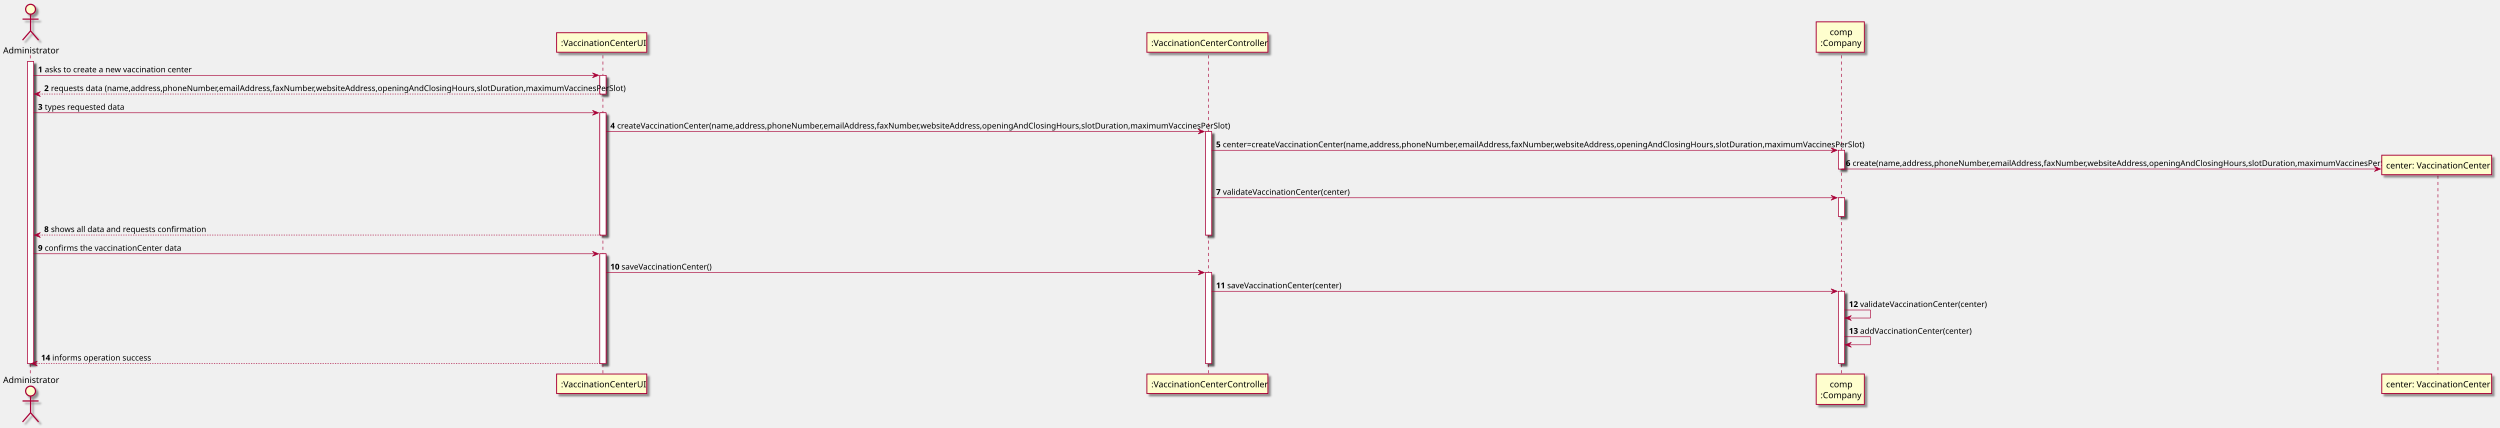
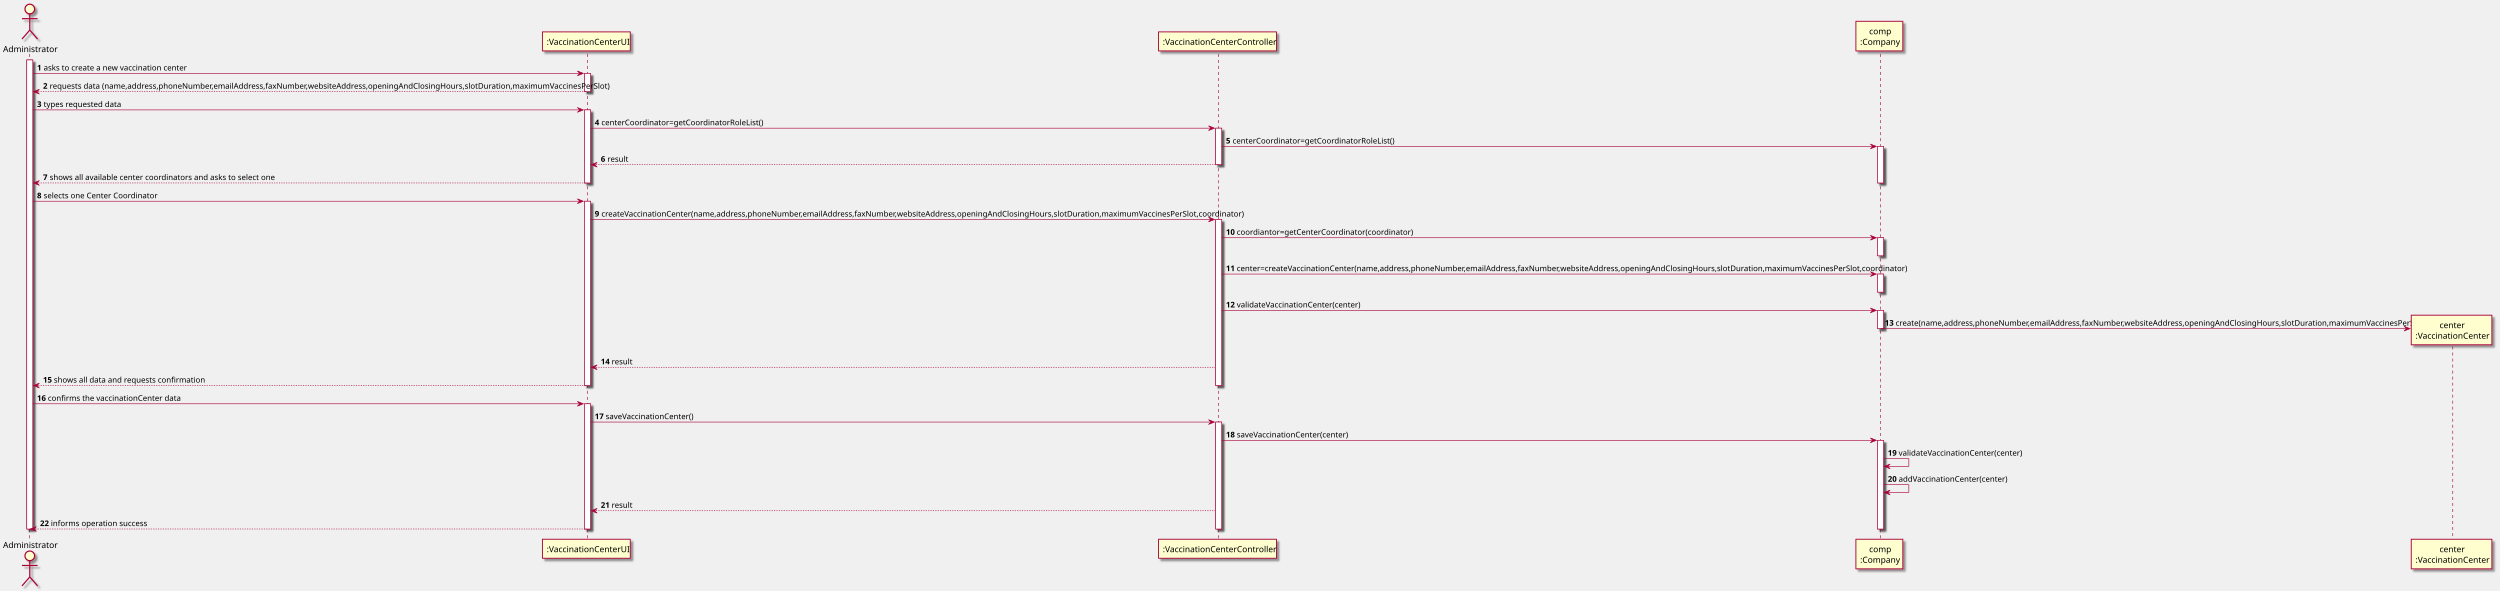
- <svg xmlns="http://www.w3.org/2000/svg" contentScriptType="application/ecmascript" contentStyleType="text/css" height="692px" preserveAspectRatio="none" style="width:4049px;height:692px;background:#FFFFFF;" version="1.1" viewBox="0 0 4049 692" width="4049px" zoomAndPan="magnify">
+ <svg xmlns="http://www.w3.org/2000/svg" contentScriptType="application/ecmascript" contentStyleType="text/css" height="982px" preserveAspectRatio="none" style="width:4155px;height:982px;background:#FFFFFF;" version="1.1" viewBox="0 0 4155 982" width="4155px" zoomAndPan="magnify">
  <defs>
-     <filter height="300%" id="fr66ghilnz8re" width="300%" x="-1" y="-1">
+     <filter height="300%" id="fdfs0a3ydni6y" width="300%" x="-1" y="-1">
      <feGaussianBlur result="blurOut" stdDeviation="2.0" />
      <feColorMatrix in="blurOut" result="blurOut2" type="matrix" values="0 0 0 0 0 0 0 0 0 0 0 0 0 0 0 0 0 0 .4 0" />
      <feOffset dx="4.0" dy="4.0" in="blurOut2" result="blurOut3" />
      <feBlend in="SourceGraphic" in2="blurOut3" mode="normal" />
    </filter>
  </defs>
  <g>
-     <rect fill="#FFFFFF" filter="url(#fr66ghilnz8re)" height="489.18" style="stroke:#A80036;stroke-width:1.0;" width="10" x="44.5" y="99.609" />
-     <rect fill="#FFFFFF" filter="url(#fr66ghilnz8re)" height="30.352" style="stroke:#A80036;stroke-width:1.0;" width="10" x="971.5" y="121.961" />
-     <rect fill="#FFFFFF" filter="url(#fr66ghilnz8re)" height="198.016" style="stroke:#A80036;stroke-width:1.0;" width="10" x="971.5" y="182.664" />
-     <rect fill="#FFFFFF" filter="url(#fr66ghilnz8re)" height="177.758" style="stroke:#A80036;stroke-width:1.0;" width="10" x="971.5" y="411.031" />
-     <rect fill="#FFFFFF" filter="url(#fr66ghilnz8re)" height="167.664" style="stroke:#A80036;stroke-width:1.0;" width="10" x="1952.5" y="213.016" />
-     <rect fill="#FFFFFF" filter="url(#fr66ghilnz8re)" height="147.406" style="stroke:#A80036;stroke-width:1.0;" width="10" x="1952.5" y="441.383" />
-     <rect fill="#FFFFFF" filter="url(#fr66ghilnz8re)" height="30.352" style="stroke:#A80036;stroke-width:1.0;" width="10" x="2977.5" y="243.367" />
-     <rect fill="#FFFFFF" filter="url(#fr66ghilnz8re)" height="30" style="stroke:#A80036;stroke-width:1.0;" width="10" x="2977.5" y="320.328" />
-     <rect fill="#FFFFFF" filter="url(#fr66ghilnz8re)" height="117.055" style="stroke:#A80036;stroke-width:1.0;" width="10" x="2977.5" y="471.734" />
-     <line style="stroke:#A80036;stroke-width:1.0;stroke-dasharray:5.0,5.0;" x1="49" x2="49" y1="89.609" y2="606.789" />
-     <line style="stroke:#A80036;stroke-width:1.0;stroke-dasharray:5.0,5.0;" x1="976.5" x2="976.5" y1="89.609" y2="606.789" />
-     <line style="stroke:#A80036;stroke-width:1.0;stroke-dasharray:5.0,5.0;" x1="1957.5" x2="1957.5" y1="89.609" y2="606.789" />
-     <line style="stroke:#A80036;stroke-width:1.0;stroke-dasharray:5.0,5.0;" x1="2982.5" x2="2982.5" y1="89.609" y2="606.789" />
-     <line style="stroke:#A80036;stroke-width:1.0;stroke-dasharray:5.0,5.0;" x1="3948.5" x2="3948.5" y1="284.672" y2="606.789" />
+     <rect fill="#FFFFFF" filter="url(#fdfs0a3ydni6y)" height="779.602" style="stroke:#A80036;stroke-width:1.0;" width="10" x="44.5" y="99.609" />
+     <rect fill="#FFFFFF" filter="url(#fdfs0a3ydni6y)" height="30.352" style="stroke:#A80036;stroke-width:1.0;" width="10" x="971.5" y="121.961" />
+     <rect fill="#FFFFFF" filter="url(#fdfs0a3ydni6y)" height="121.406" style="stroke:#A80036;stroke-width:1.0;" width="10" x="971.5" y="182.664" />
+     <rect fill="#FFFFFF" filter="url(#fdfs0a3ydni6y)" height="306.328" style="stroke:#A80036;stroke-width:1.0;" width="10" x="971.5" y="334.422" />
+     <rect fill="#FFFFFF" filter="url(#fdfs0a3ydni6y)" height="208.109" style="stroke:#A80036;stroke-width:1.0;" width="10" x="971.5" y="671.102" />
+     <rect fill="#FFFFFF" filter="url(#fdfs0a3ydni6y)" height="60.703" style="stroke:#A80036;stroke-width:1.0;" width="10" x="2020.5" y="213.016" />
+     <rect fill="#FFFFFF" filter="url(#fdfs0a3ydni6y)" height="275.977" style="stroke:#A80036;stroke-width:1.0;" width="10" x="2020.5" y="364.773" />
+     <rect fill="#FFFFFF" filter="url(#fdfs0a3ydni6y)" height="177.758" style="stroke:#A80036;stroke-width:1.0;" width="10" x="2020.5" y="701.453" />
+     <rect fill="#FFFFFF" filter="url(#fdfs0a3ydni6y)" height="60.703" style="stroke:#A80036;stroke-width:1.0;" width="10" x="3120.5" y="243.367" />
+     <rect fill="#FFFFFF" filter="url(#fdfs0a3ydni6y)" height="30" style="stroke:#A80036;stroke-width:1.0;" width="10" x="3120.5" y="395.125" />
+     <rect fill="#FFFFFF" filter="url(#fdfs0a3ydni6y)" height="30" style="stroke:#A80036;stroke-width:1.0;" width="10" x="3120.5" y="455.477" />
+     <rect fill="#FFFFFF" filter="url(#fdfs0a3ydni6y)" height="30.352" style="stroke:#A80036;stroke-width:1.0;" width="10" x="3120.5" y="515.828" />
+     <rect fill="#FFFFFF" filter="url(#fdfs0a3ydni6y)" height="147.406" style="stroke:#A80036;stroke-width:1.0;" width="10" x="3120.5" y="731.805" />
+     <line style="stroke:#A80036;stroke-width:1.0;stroke-dasharray:5.0,5.0;" x1="49" x2="49" y1="89.609" y2="897.211" />
+     <line style="stroke:#A80036;stroke-width:1.0;stroke-dasharray:5.0,5.0;" x1="976.5" x2="976.5" y1="89.609" y2="897.211" />
+     <line style="stroke:#A80036;stroke-width:1.0;stroke-dasharray:5.0,5.0;" x1="2025.5" x2="2025.5" y1="89.609" y2="897.211" />
+     <line style="stroke:#A80036;stroke-width:1.0;stroke-dasharray:5.0,5.0;" x1="3125.5" x2="3125.5" y1="89.609" y2="897.211" />
+     <line style="stroke:#A80036;stroke-width:1.0;stroke-dasharray:5.0,5.0;" x1="4076.5" x2="4076.5" y1="565.938" y2="897.211" />
    <text fill="#000000" font-family="sans-serif" font-size="14" lengthAdjust="spacing" textLength="83" x="5" y="86.533">Administrator</text>
-     <ellipse cx="49.5" cy="15" fill="#FEFECE" filter="url(#fr66ghilnz8re)" rx="8" ry="8" style="stroke:#A80036;stroke-width:2.0;" />
-     <path d="M49.5,23 L49.5,50 M36.5,31 L62.5,31 M49.5,50 L36.5,65 M49.5,50 L62.5,65 " fill="none" filter="url(#fr66ghilnz8re)" style="stroke:#A80036;stroke-width:2.0;" />
-     <text fill="#000000" font-family="sans-serif" font-size="14" lengthAdjust="spacing" textLength="83" x="5" y="620.322">Administrator</text>
-     <ellipse cx="49.5" cy="633.398" fill="#FEFECE" filter="url(#fr66ghilnz8re)" rx="8" ry="8" style="stroke:#A80036;stroke-width:2.0;" />
-     <path d="M49.5,641.398 L49.5,668.398 M36.5,649.398 L62.5,649.398 M49.5,668.398 L36.5,683.398 M49.5,668.398 L62.5,683.398 " fill="none" filter="url(#fr66ghilnz8re)" style="stroke:#A80036;stroke-width:2.0;" />
-     <rect fill="#FEFECE" filter="url(#fr66ghilnz8re)" height="31.609" style="stroke:#A80036;stroke-width:1.5;" width="146" x="901.5" y="53" />
+     <ellipse cx="49.5" cy="15" fill="#FEFECE" filter="url(#fdfs0a3ydni6y)" rx="8" ry="8" style="stroke:#A80036;stroke-width:2.0;" />
+     <path d="M49.5,23 L49.5,50 M36.5,31 L62.5,31 M49.5,50 L36.5,65 M49.5,50 L62.5,65 " fill="none" filter="url(#fdfs0a3ydni6y)" style="stroke:#A80036;stroke-width:2.0;" />
+     <text fill="#000000" font-family="sans-serif" font-size="14" lengthAdjust="spacing" textLength="83" x="5" y="910.744">Administrator</text>
+     <ellipse cx="49.5" cy="923.82" fill="#FEFECE" filter="url(#fdfs0a3ydni6y)" rx="8" ry="8" style="stroke:#A80036;stroke-width:2.0;" />
+     <path d="M49.5,931.82 L49.5,958.82 M36.5,939.82 L62.5,939.82 M49.5,958.82 L36.5,973.82 M49.5,958.82 L62.5,973.82 " fill="none" filter="url(#fdfs0a3ydni6y)" style="stroke:#A80036;stroke-width:2.0;" />
+     <rect fill="#FEFECE" filter="url(#fdfs0a3ydni6y)" height="31.609" style="stroke:#A80036;stroke-width:1.5;" width="146" x="901.5" y="53" />
    <text fill="#000000" font-family="sans-serif" font-size="14" lengthAdjust="spacing" textLength="132" x="908.5" y="74.533">:VaccinationCenterUI</text>
-     <rect fill="#FEFECE" filter="url(#fr66ghilnz8re)" height="31.609" style="stroke:#A80036;stroke-width:1.5;" width="146" x="901.5" y="605.789" />
-     <text fill="#000000" font-family="sans-serif" font-size="14" lengthAdjust="spacing" textLength="132" x="908.5" y="627.322">:VaccinationCenterUI</text>
-     <rect fill="#FEFECE" filter="url(#fr66ghilnz8re)" height="31.609" style="stroke:#A80036;stroke-width:1.5;" width="196" x="1857.5" y="53" />
-     <text fill="#000000" font-family="sans-serif" font-size="14" lengthAdjust="spacing" textLength="182" x="1864.5" y="74.533">:VaccinationCenterController</text>
-     <rect fill="#FEFECE" filter="url(#fr66ghilnz8re)" height="31.609" style="stroke:#A80036;stroke-width:1.5;" width="196" x="1857.5" y="605.789" />
-     <text fill="#000000" font-family="sans-serif" font-size="14" lengthAdjust="spacing" textLength="182" x="1864.5" y="627.322">:VaccinationCenterController</text>
-     <rect fill="#FEFECE" filter="url(#fr66ghilnz8re)" height="49.219" style="stroke:#A80036;stroke-width:1.5;" width="78" x="2941.5" y="35.391" />
-     <text fill="#000000" font-family="sans-serif" font-size="14" lengthAdjust="spacing" textLength="34" x="2963.5" y="56.924">comp</text>
-     <text fill="#000000" font-family="sans-serif" font-size="14" lengthAdjust="spacing" textLength="64" x="2948.5" y="74.533">:Company</text>
-     <rect fill="#FEFECE" filter="url(#fr66ghilnz8re)" height="49.219" style="stroke:#A80036;stroke-width:1.5;" width="78" x="2941.5" y="605.789" />
-     <text fill="#000000" font-family="sans-serif" font-size="14" lengthAdjust="spacing" textLength="34" x="2963.5" y="627.322">comp</text>
-     <text fill="#000000" font-family="sans-serif" font-size="14" lengthAdjust="spacing" textLength="64" x="2948.5" y="644.932">:Company</text>
-     <rect fill="#FEFECE" filter="url(#fr66ghilnz8re)" height="31.609" style="stroke:#A80036;stroke-width:1.5;" width="178" x="3857.5" y="605.789" />
-     <text fill="#000000" font-family="sans-serif" font-size="14" lengthAdjust="spacing" textLength="164" x="3864.5" y="627.322">center: VaccinationCenter</text>
-     <rect fill="#FFFFFF" filter="url(#fr66ghilnz8re)" height="489.18" style="stroke:#A80036;stroke-width:1.0;" width="10" x="44.5" y="99.609" />
-     <rect fill="#FFFFFF" filter="url(#fr66ghilnz8re)" height="30.352" style="stroke:#A80036;stroke-width:1.0;" width="10" x="971.5" y="121.961" />
-     <rect fill="#FFFFFF" filter="url(#fr66ghilnz8re)" height="198.016" style="stroke:#A80036;stroke-width:1.0;" width="10" x="971.5" y="182.664" />
-     <rect fill="#FFFFFF" filter="url(#fr66ghilnz8re)" height="177.758" style="stroke:#A80036;stroke-width:1.0;" width="10" x="971.5" y="411.031" />
-     <rect fill="#FFFFFF" filter="url(#fr66ghilnz8re)" height="167.664" style="stroke:#A80036;stroke-width:1.0;" width="10" x="1952.5" y="213.016" />
-     <rect fill="#FFFFFF" filter="url(#fr66ghilnz8re)" height="147.406" style="stroke:#A80036;stroke-width:1.0;" width="10" x="1952.5" y="441.383" />
-     <rect fill="#FFFFFF" filter="url(#fr66ghilnz8re)" height="30.352" style="stroke:#A80036;stroke-width:1.0;" width="10" x="2977.5" y="243.367" />
-     <rect fill="#FFFFFF" filter="url(#fr66ghilnz8re)" height="30" style="stroke:#A80036;stroke-width:1.0;" width="10" x="2977.5" y="320.328" />
-     <rect fill="#FFFFFF" filter="url(#fr66ghilnz8re)" height="117.055" style="stroke:#A80036;stroke-width:1.0;" width="10" x="2977.5" y="471.734" />
+     <rect fill="#FEFECE" filter="url(#fdfs0a3ydni6y)" height="31.609" style="stroke:#A80036;stroke-width:1.5;" width="146" x="901.5" y="896.211" />
+     <text fill="#000000" font-family="sans-serif" font-size="14" lengthAdjust="spacing" textLength="132" x="908.5" y="917.744">:VaccinationCenterUI</text>
+     <rect fill="#FEFECE" filter="url(#fdfs0a3ydni6y)" height="31.609" style="stroke:#A80036;stroke-width:1.5;" width="196" x="1925.5" y="53" />
+     <text fill="#000000" font-family="sans-serif" font-size="14" lengthAdjust="spacing" textLength="182" x="1932.5" y="74.533">:VaccinationCenterController</text>
+     <rect fill="#FEFECE" filter="url(#fdfs0a3ydni6y)" height="31.609" style="stroke:#A80036;stroke-width:1.5;" width="196" x="1925.5" y="896.211" />
+     <text fill="#000000" font-family="sans-serif" font-size="14" lengthAdjust="spacing" textLength="182" x="1932.5" y="917.744">:VaccinationCenterController</text>
+     <rect fill="#FEFECE" filter="url(#fdfs0a3ydni6y)" height="49.219" style="stroke:#A80036;stroke-width:1.5;" width="78" x="3084.5" y="35.391" />
+     <text fill="#000000" font-family="sans-serif" font-size="14" lengthAdjust="spacing" textLength="34" x="3106.5" y="56.924">comp</text>
+     <text fill="#000000" font-family="sans-serif" font-size="14" lengthAdjust="spacing" textLength="64" x="3091.5" y="74.533">:Company</text>
+     <rect fill="#FEFECE" filter="url(#fdfs0a3ydni6y)" height="49.219" style="stroke:#A80036;stroke-width:1.5;" width="78" x="3084.5" y="896.211" />
+     <text fill="#000000" font-family="sans-serif" font-size="14" lengthAdjust="spacing" textLength="34" x="3106.5" y="917.744">comp</text>
+     <text fill="#000000" font-family="sans-serif" font-size="14" lengthAdjust="spacing" textLength="64" x="3091.5" y="935.354">:Company</text>
+     <rect fill="#FEFECE" filter="url(#fdfs0a3ydni6y)" height="49.219" style="stroke:#A80036;stroke-width:1.5;" width="134" x="4007.5" y="896.211" />
+     <text fill="#000000" font-family="sans-serif" font-size="14" lengthAdjust="spacing" textLength="40" x="4054.5" y="917.744">center</text>
+     <text fill="#000000" font-family="sans-serif" font-size="14" lengthAdjust="spacing" textLength="120" x="4014.5" y="935.354">:VaccinationCenter</text>
+     <rect fill="#FFFFFF" filter="url(#fdfs0a3ydni6y)" height="779.602" style="stroke:#A80036;stroke-width:1.0;" width="10" x="44.5" y="99.609" />
+     <rect fill="#FFFFFF" filter="url(#fdfs0a3ydni6y)" height="30.352" style="stroke:#A80036;stroke-width:1.0;" width="10" x="971.5" y="121.961" />
+     <rect fill="#FFFFFF" filter="url(#fdfs0a3ydni6y)" height="121.406" style="stroke:#A80036;stroke-width:1.0;" width="10" x="971.5" y="182.664" />
+     <rect fill="#FFFFFF" filter="url(#fdfs0a3ydni6y)" height="306.328" style="stroke:#A80036;stroke-width:1.0;" width="10" x="971.5" y="334.422" />
+     <rect fill="#FFFFFF" filter="url(#fdfs0a3ydni6y)" height="208.109" style="stroke:#A80036;stroke-width:1.0;" width="10" x="971.5" y="671.102" />
+     <rect fill="#FFFFFF" filter="url(#fdfs0a3ydni6y)" height="60.703" style="stroke:#A80036;stroke-width:1.0;" width="10" x="2020.5" y="213.016" />
+     <rect fill="#FFFFFF" filter="url(#fdfs0a3ydni6y)" height="275.977" style="stroke:#A80036;stroke-width:1.0;" width="10" x="2020.5" y="364.773" />
+     <rect fill="#FFFFFF" filter="url(#fdfs0a3ydni6y)" height="177.758" style="stroke:#A80036;stroke-width:1.0;" width="10" x="2020.5" y="701.453" />
+     <rect fill="#FFFFFF" filter="url(#fdfs0a3ydni6y)" height="60.703" style="stroke:#A80036;stroke-width:1.0;" width="10" x="3120.5" y="243.367" />
+     <rect fill="#FFFFFF" filter="url(#fdfs0a3ydni6y)" height="30" style="stroke:#A80036;stroke-width:1.0;" width="10" x="3120.5" y="395.125" />
+     <rect fill="#FFFFFF" filter="url(#fdfs0a3ydni6y)" height="30" style="stroke:#A80036;stroke-width:1.0;" width="10" x="3120.5" y="455.477" />
+     <rect fill="#FFFFFF" filter="url(#fdfs0a3ydni6y)" height="30.352" style="stroke:#A80036;stroke-width:1.0;" width="10" x="3120.5" y="515.828" />
+     <rect fill="#FFFFFF" filter="url(#fdfs0a3ydni6y)" height="147.406" style="stroke:#A80036;stroke-width:1.0;" width="10" x="3120.5" y="731.805" />
    <polygon fill="#A80036" points="959.5,117.961,969.5,121.961,959.5,125.961,963.5,121.961" style="stroke:#A80036;stroke-width:1.0;" />
    <line style="stroke:#A80036;stroke-width:1.0;" x1="54.5" x2="965.5" y1="121.961" y2="121.961" />
    <text fill="#000000" font-family="sans-serif" font-size="13" font-weight="bold" lengthAdjust="spacing" textLength="7" x="61.5" y="117.105">1</text>
    <text fill="#000000" font-family="sans-serif" font-size="13" lengthAdjust="spacing" textLength="229" x="72.5" y="117.105">asks to create a new vaccination center</text>
    <polygon fill="#A80036" points="65.5,148.312,55.5,152.312,65.5,156.312,61.5,152.312" style="stroke:#A80036;stroke-width:1.0;" />
    <line style="stroke:#A80036;stroke-width:1.0;stroke-dasharray:2.0,2.0;" x1="59.5" x2="975.5" y1="152.312" y2="152.312" />
    <text fill="#000000" font-family="sans-serif" font-size="13" font-weight="bold" lengthAdjust="spacing" textLength="7" x="71.5" y="147.456">2</text>
    <text fill="#000000" font-family="sans-serif" font-size="13" lengthAdjust="spacing" textLength="882" x="82.5" y="147.456">requests data (name,address,phoneNumber,emailAddress,faxNumber,websiteAddress,openingAndClosingHours,slotDuration,maximumVaccinesPerSlot)</text>
    <polygon fill="#A80036" points="959.5,178.664,969.5,182.664,959.5,186.664,963.5,182.664" style="stroke:#A80036;stroke-width:1.0;" />
    <line style="stroke:#A80036;stroke-width:1.0;" x1="54.5" x2="965.5" y1="182.664" y2="182.664" />
    <text fill="#000000" font-family="sans-serif" font-size="13" font-weight="bold" lengthAdjust="spacing" textLength="7" x="61.5" y="177.808">3</text>
    <text fill="#000000" font-family="sans-serif" font-size="13" lengthAdjust="spacing" textLength="122" x="72.5" y="177.808">types requested data</text>
-     <polygon fill="#A80036" points="1940.5,209.016,1950.5,213.016,1940.5,217.016,1944.5,213.016" style="stroke:#A80036;stroke-width:1.0;" />
-     <line style="stroke:#A80036;stroke-width:1.0;" x1="981.5" x2="1946.5" y1="213.016" y2="213.016" />
+     <polygon fill="#A80036" points="2008.5,209.016,2018.5,213.016,2008.5,217.016,2012.5,213.016" style="stroke:#A80036;stroke-width:1.0;" />
+     <line style="stroke:#A80036;stroke-width:1.0;" x1="981.5" x2="2014.5" y1="213.016" y2="213.016" />
    <text fill="#000000" font-family="sans-serif" font-size="13" font-weight="bold" lengthAdjust="spacing" textLength="7" x="988.5" y="208.159">4</text>
-     <text fill="#000000" font-family="sans-serif" font-size="13" lengthAdjust="spacing" textLength="941" x="999.5" y="208.159">createVaccinationCenter(name,address,phoneNumber,emailAddress,faxNumber,websiteAddress,openingAndClosingHours,slotDuration,maximumVaccinesPerSlot)</text>
-     <polygon fill="#A80036" points="2965.5,239.367,2975.5,243.367,2965.5,247.367,2969.5,243.367" style="stroke:#A80036;stroke-width:1.0;" />
-     <line style="stroke:#A80036;stroke-width:1.0;" x1="1962.5" x2="2971.5" y1="243.367" y2="243.367" />
-     <text fill="#000000" font-family="sans-serif" font-size="13" font-weight="bold" lengthAdjust="spacing" textLength="7" x="1969.5" y="238.511">5</text>
-     <text fill="#000000" font-family="sans-serif" font-size="13" lengthAdjust="spacing" textLength="985" x="1980.5" y="238.511">center=createVaccinationCenter(name,address,phoneNumber,emailAddress,faxNumber,websiteAddress,openingAndClosingHours,slotDuration,maximumVaccinesPerSlot)</text>
-     <polygon fill="#A80036" points="3845.5,269.719,3855.5,273.719,3845.5,277.719,3849.5,273.719" style="stroke:#A80036;stroke-width:1.0;" />
-     <line style="stroke:#A80036;stroke-width:1.0;" x1="2982.5" x2="3851.5" y1="273.719" y2="273.719" />
-     <text fill="#000000" font-family="sans-serif" font-size="13" font-weight="bold" lengthAdjust="spacing" textLength="7" x="2989.5" y="268.862">6</text>
-     <text fill="#000000" font-family="sans-serif" font-size="13" lengthAdjust="spacing" textLength="835" x="3000.5" y="268.862">create(name,address,phoneNumber,emailAddress,faxNumber,websiteAddress,openingAndClosingHours,slotDuration,maximumVaccinesPerSlot)</text>
-     <rect fill="#FEFECE" filter="url(#fr66ghilnz8re)" height="31.609" style="stroke:#A80036;stroke-width:1.5;" width="178" x="3857.5" y="251.367" />
-     <text fill="#000000" font-family="sans-serif" font-size="14" lengthAdjust="spacing" textLength="164" x="3864.5" y="272.9">center: VaccinationCenter</text>
-     <polygon fill="#A80036" points="2965.5,316.328,2975.5,320.328,2965.5,324.328,2969.5,320.328" style="stroke:#A80036;stroke-width:1.0;" />
-     <line style="stroke:#A80036;stroke-width:1.0;" x1="1962.5" x2="2971.5" y1="320.328" y2="320.328" />
-     <text fill="#000000" font-family="sans-serif" font-size="13" font-weight="bold" lengthAdjust="spacing" textLength="7" x="1969.5" y="315.472">7</text>
-     <text fill="#000000" font-family="sans-serif" font-size="13" lengthAdjust="spacing" textLength="193" x="1980.5" y="315.472">validateVaccinationCenter(center)</text>
-     <polygon fill="#A80036" points="65.5,376.68,55.5,380.68,65.5,384.68,61.5,380.68" style="stroke:#A80036;stroke-width:1.0;" />
-     <line style="stroke:#A80036;stroke-width:1.0;stroke-dasharray:2.0,2.0;" x1="59.5" x2="975.5" y1="380.68" y2="380.68" />
-     <text fill="#000000" font-family="sans-serif" font-size="13" font-weight="bold" lengthAdjust="spacing" textLength="7" x="71.5" y="375.823">8</text>
-     <text fill="#000000" font-family="sans-serif" font-size="13" lengthAdjust="spacing" textLength="236" x="82.5" y="375.823">shows all data and requests confirmation</text>
-     <polygon fill="#A80036" points="959.5,407.031,969.5,411.031,959.5,415.031,963.5,411.031" style="stroke:#A80036;stroke-width:1.0;" />
-     <line style="stroke:#A80036;stroke-width:1.0;" x1="54.5" x2="965.5" y1="411.031" y2="411.031" />
-     <text fill="#000000" font-family="sans-serif" font-size="13" font-weight="bold" lengthAdjust="spacing" textLength="7" x="61.5" y="406.175">9</text>
-     <text fill="#000000" font-family="sans-serif" font-size="13" lengthAdjust="spacing" textLength="206" x="72.5" y="406.175">confirms the vaccinationCenter data</text>
-     <polygon fill="#A80036" points="1940.5,437.383,1950.5,441.383,1940.5,445.383,1944.5,441.383" style="stroke:#A80036;stroke-width:1.0;" />
-     <line style="stroke:#A80036;stroke-width:1.0;" x1="981.5" x2="1946.5" y1="441.383" y2="441.383" />
-     <text fill="#000000" font-family="sans-serif" font-size="13" font-weight="bold" lengthAdjust="spacing" textLength="14" x="988.5" y="436.526">10</text>
-     <text fill="#000000" font-family="sans-serif" font-size="13" lengthAdjust="spacing" textLength="140" x="1006.5" y="436.526">saveVaccinationCenter()</text>
-     <polygon fill="#A80036" points="2965.5,467.734,2975.5,471.734,2965.5,475.734,2969.5,471.734" style="stroke:#A80036;stroke-width:1.0;" />
-     <line style="stroke:#A80036;stroke-width:1.0;" x1="1962.5" x2="2971.5" y1="471.734" y2="471.734" />
-     <text fill="#000000" font-family="sans-serif" font-size="13" font-weight="bold" lengthAdjust="spacing" textLength="14" x="1969.5" y="466.878">11</text>
-     <text fill="#000000" font-family="sans-serif" font-size="13" lengthAdjust="spacing" textLength="176" x="1987.5" y="466.878">saveVaccinationCenter(center)</text>
-     <line style="stroke:#A80036;stroke-width:1.0;" x1="2987.5" x2="3029.5" y1="502.086" y2="502.086" />
-     <line style="stroke:#A80036;stroke-width:1.0;" x1="3029.5" x2="3029.5" y1="502.086" y2="515.086" />
-     <line style="stroke:#A80036;stroke-width:1.0;" x1="2988.5" x2="3029.5" y1="515.086" y2="515.086" />
-     <polygon fill="#A80036" points="2998.5,511.086,2988.5,515.086,2998.5,519.086,2994.5,515.086" style="stroke:#A80036;stroke-width:1.0;" />
-     <text fill="#000000" font-family="sans-serif" font-size="13" font-weight="bold" lengthAdjust="spacing" textLength="14" x="2994.5" y="497.229">12</text>
-     <text fill="#000000" font-family="sans-serif" font-size="13" lengthAdjust="spacing" textLength="193" x="3012.5" y="497.229">validateVaccinationCenter(center)</text>
-     <line style="stroke:#A80036;stroke-width:1.0;" x1="2987.5" x2="3029.5" y1="545.438" y2="545.438" />
-     <line style="stroke:#A80036;stroke-width:1.0;" x1="3029.5" x2="3029.5" y1="545.438" y2="558.438" />
-     <line style="stroke:#A80036;stroke-width:1.0;" x1="2988.5" x2="3029.5" y1="558.438" y2="558.438" />
-     <polygon fill="#A80036" points="2998.5,554.438,2988.5,558.438,2998.5,562.438,2994.5,558.438" style="stroke:#A80036;stroke-width:1.0;" />
-     <text fill="#000000" font-family="sans-serif" font-size="13" font-weight="bold" lengthAdjust="spacing" textLength="14" x="2994.5" y="540.581">13</text>
-     <text fill="#000000" font-family="sans-serif" font-size="13" lengthAdjust="spacing" textLength="171" x="3012.5" y="540.581">addVaccinationCenter(center)</text>
-     <polygon fill="#A80036" points="60.5,584.789,50.5,588.789,60.5,592.789,56.5,588.789" style="stroke:#A80036;stroke-width:1.0;" />
-     <line style="stroke:#A80036;stroke-width:1.0;stroke-dasharray:2.0,2.0;" x1="54.5" x2="975.5" y1="588.789" y2="588.789" />
-     <text fill="#000000" font-family="sans-serif" font-size="13" font-weight="bold" lengthAdjust="spacing" textLength="14" x="66.5" y="583.933">14</text>
-     <text fill="#000000" font-family="sans-serif" font-size="13" lengthAdjust="spacing" textLength="152" x="84.5" y="583.933">informs operation success</text>
+     <text fill="#000000" font-family="sans-serif" font-size="13" lengthAdjust="spacing" textLength="249" x="999.5" y="208.159">centerCoordinator=getCoordinatorRoleList()</text>
+     <polygon fill="#A80036" points="3108.5,239.367,3118.5,243.367,3108.5,247.367,3112.5,243.367" style="stroke:#A80036;stroke-width:1.0;" />
+     <line style="stroke:#A80036;stroke-width:1.0;" x1="2030.5" x2="3114.5" y1="243.367" y2="243.367" />
+     <text fill="#000000" font-family="sans-serif" font-size="13" font-weight="bold" lengthAdjust="spacing" textLength="7" x="2037.5" y="238.511">5</text>
+     <text fill="#000000" font-family="sans-serif" font-size="13" lengthAdjust="spacing" textLength="249" x="2048.5" y="238.511">centerCoordinator=getCoordinatorRoleList()</text>
+     <polygon fill="#A80036" points="992.5,269.719,982.5,273.719,992.5,277.719,988.5,273.719" style="stroke:#A80036;stroke-width:1.0;" />
+     <line style="stroke:#A80036;stroke-width:1.0;stroke-dasharray:2.0,2.0;" x1="986.5" x2="2024.5" y1="273.719" y2="273.719" />
+     <text fill="#000000" font-family="sans-serif" font-size="13" font-weight="bold" lengthAdjust="spacing" textLength="7" x="998.5" y="268.862">6</text>
+     <text fill="#000000" font-family="sans-serif" font-size="13" lengthAdjust="spacing" textLength="32" x="1009.5" y="268.862">result</text>
+     <polygon fill="#A80036" points="65.5,300.07,55.5,304.07,65.5,308.07,61.5,304.07" style="stroke:#A80036;stroke-width:1.0;" />
+     <line style="stroke:#A80036;stroke-width:1.0;stroke-dasharray:2.0,2.0;" x1="59.5" x2="975.5" y1="304.07" y2="304.07" />
+     <text fill="#000000" font-family="sans-serif" font-size="13" font-weight="bold" lengthAdjust="spacing" textLength="7" x="71.5" y="299.214">7</text>
+     <text fill="#000000" font-family="sans-serif" font-size="13" lengthAdjust="spacing" textLength="358" x="82.5" y="299.214">shows all available center coordinators and asks to select one</text>
+     <polygon fill="#A80036" points="959.5,330.422,969.5,334.422,959.5,338.422,963.5,334.422" style="stroke:#A80036;stroke-width:1.0;" />
+     <line style="stroke:#A80036;stroke-width:1.0;" x1="54.5" x2="965.5" y1="334.422" y2="334.422" />
+     <text fill="#000000" font-family="sans-serif" font-size="13" font-weight="bold" lengthAdjust="spacing" textLength="7" x="61.5" y="329.565">8</text>
+     <text fill="#000000" font-family="sans-serif" font-size="13" lengthAdjust="spacing" textLength="179" x="72.5" y="329.565">selects one Center Coordinator</text>
+     <polygon fill="#A80036" points="2008.5,360.773,2018.5,364.773,2008.5,368.773,2012.5,364.773" style="stroke:#A80036;stroke-width:1.0;" />
+     <line style="stroke:#A80036;stroke-width:1.0;" x1="981.5" x2="2014.5" y1="364.773" y2="364.773" />
+     <text fill="#000000" font-family="sans-serif" font-size="13" font-weight="bold" lengthAdjust="spacing" textLength="7" x="988.5" y="359.917">9</text>
+     <text fill="#000000" font-family="sans-serif" font-size="13" lengthAdjust="spacing" textLength="1009" x="999.5" y="359.917">createVaccinationCenter(name,address,phoneNumber,emailAddress,faxNumber,websiteAddress,openingAndClosingHours,slotDuration,maximumVaccinesPerSlot,coordinator)</text>
+     <polygon fill="#A80036" points="3108.5,391.125,3118.5,395.125,3108.5,399.125,3112.5,395.125" style="stroke:#A80036;stroke-width:1.0;" />
+     <line style="stroke:#A80036;stroke-width:1.0;" x1="2030.5" x2="3114.5" y1="395.125" y2="395.125" />
+     <text fill="#000000" font-family="sans-serif" font-size="13" font-weight="bold" lengthAdjust="spacing" textLength="14" x="2037.5" y="390.269">10</text>
+     <text fill="#000000" font-family="sans-serif" font-size="13" lengthAdjust="spacing" textLength="266" x="2055.5" y="390.269">coordiantor=getCenterCoordinator(coordinator)</text>
+     <polygon fill="#A80036" points="3108.5,451.477,3118.5,455.477,3108.5,459.477,3112.5,455.477" style="stroke:#A80036;stroke-width:1.0;" />
+     <line style="stroke:#A80036;stroke-width:1.0;" x1="2030.5" x2="3114.5" y1="455.477" y2="455.477" />
+     <text fill="#000000" font-family="sans-serif" font-size="13" font-weight="bold" lengthAdjust="spacing" textLength="14" x="2037.5" y="450.62">11</text>
+     <text fill="#000000" font-family="sans-serif" font-size="13" lengthAdjust="spacing" textLength="1053" x="2055.5" y="450.62">center=createVaccinationCenter(name,address,phoneNumber,emailAddress,faxNumber,websiteAddress,openingAndClosingHours,slotDuration,maximumVaccinesPerSlot,coordinator)</text>
+     <polygon fill="#A80036" points="3108.5,511.828,3118.5,515.828,3108.5,519.828,3112.5,515.828" style="stroke:#A80036;stroke-width:1.0;" />
+     <line style="stroke:#A80036;stroke-width:1.0;" x1="2030.5" x2="3114.5" y1="515.828" y2="515.828" />
+     <text fill="#000000" font-family="sans-serif" font-size="13" font-weight="bold" lengthAdjust="spacing" textLength="14" x="2037.5" y="510.972">12</text>
+     <text fill="#000000" font-family="sans-serif" font-size="13" lengthAdjust="spacing" textLength="193" x="2055.5" y="510.972">validateVaccinationCenter(center)</text>
+     <polygon fill="#A80036" points="3995.5,542.18,4005.5,546.18,3995.5,550.18,3999.5,546.18" style="stroke:#A80036;stroke-width:1.0;" />
+     <line style="stroke:#A80036;stroke-width:1.0;" x1="3125.5" x2="4001.5" y1="546.18" y2="546.18" />
+     <text fill="#000000" font-family="sans-serif" font-size="13" font-weight="bold" lengthAdjust="spacing" textLength="14" x="3132.5" y="541.323">13</text>
+     <text fill="#000000" font-family="sans-serif" font-size="13" lengthAdjust="spacing" textLength="835" x="3150.5" y="541.323">create(name,address,phoneNumber,emailAddress,faxNumber,websiteAddress,openingAndClosingHours,slotDuration,maximumVaccinesPerSlot)</text>
+     <rect fill="#FEFECE" filter="url(#fdfs0a3ydni6y)" height="49.219" style="stroke:#A80036;stroke-width:1.5;" width="134" x="4007.5" y="523.828" />
+     <text fill="#000000" font-family="sans-serif" font-size="14" lengthAdjust="spacing" textLength="40" x="4054.5" y="545.361">center</text>
+     <text fill="#000000" font-family="sans-serif" font-size="14" lengthAdjust="spacing" textLength="120" x="4014.5" y="562.971">:VaccinationCenter</text>
+     <polygon fill="#A80036" points="992.5,606.398,982.5,610.398,992.5,614.398,988.5,610.398" style="stroke:#A80036;stroke-width:1.0;" />
+     <line style="stroke:#A80036;stroke-width:1.0;stroke-dasharray:2.0,2.0;" x1="986.5" x2="2019.5" y1="610.398" y2="610.398" />
+     <text fill="#000000" font-family="sans-serif" font-size="13" font-weight="bold" lengthAdjust="spacing" textLength="14" x="998.5" y="605.542">14</text>
+     <text fill="#000000" font-family="sans-serif" font-size="13" lengthAdjust="spacing" textLength="32" x="1016.5" y="605.542">result</text>
+     <polygon fill="#A80036" points="65.5,636.75,55.5,640.75,65.5,644.75,61.5,640.75" style="stroke:#A80036;stroke-width:1.0;" />
+     <line style="stroke:#A80036;stroke-width:1.0;stroke-dasharray:2.0,2.0;" x1="59.5" x2="975.5" y1="640.75" y2="640.75" />
+     <text fill="#000000" font-family="sans-serif" font-size="13" font-weight="bold" lengthAdjust="spacing" textLength="14" x="71.5" y="635.894">15</text>
+     <text fill="#000000" font-family="sans-serif" font-size="13" lengthAdjust="spacing" textLength="236" x="89.5" y="635.894">shows all data and requests confirmation</text>
+     <polygon fill="#A80036" points="959.5,667.102,969.5,671.102,959.5,675.102,963.5,671.102" style="stroke:#A80036;stroke-width:1.0;" />
+     <line style="stroke:#A80036;stroke-width:1.0;" x1="54.5" x2="965.5" y1="671.102" y2="671.102" />
+     <text fill="#000000" font-family="sans-serif" font-size="13" font-weight="bold" lengthAdjust="spacing" textLength="14" x="61.5" y="666.245">16</text>
+     <text fill="#000000" font-family="sans-serif" font-size="13" lengthAdjust="spacing" textLength="206" x="79.5" y="666.245">confirms the vaccinationCenter data</text>
+     <polygon fill="#A80036" points="2008.5,697.453,2018.5,701.453,2008.5,705.453,2012.5,701.453" style="stroke:#A80036;stroke-width:1.0;" />
+     <line style="stroke:#A80036;stroke-width:1.0;" x1="981.5" x2="2014.5" y1="701.453" y2="701.453" />
+     <text fill="#000000" font-family="sans-serif" font-size="13" font-weight="bold" lengthAdjust="spacing" textLength="14" x="988.5" y="696.597">17</text>
+     <text fill="#000000" font-family="sans-serif" font-size="13" lengthAdjust="spacing" textLength="140" x="1006.5" y="696.597">saveVaccinationCenter()</text>
+     <polygon fill="#A80036" points="3108.5,727.805,3118.5,731.805,3108.5,735.805,3112.5,731.805" style="stroke:#A80036;stroke-width:1.0;" />
+     <line style="stroke:#A80036;stroke-width:1.0;" x1="2030.5" x2="3114.5" y1="731.805" y2="731.805" />
+     <text fill="#000000" font-family="sans-serif" font-size="13" font-weight="bold" lengthAdjust="spacing" textLength="14" x="2037.5" y="726.948">18</text>
+     <text fill="#000000" font-family="sans-serif" font-size="13" lengthAdjust="spacing" textLength="176" x="2055.5" y="726.948">saveVaccinationCenter(center)</text>
+     <line style="stroke:#A80036;stroke-width:1.0;" x1="3130.5" x2="3172.5" y1="762.156" y2="762.156" />
+     <line style="stroke:#A80036;stroke-width:1.0;" x1="3172.5" x2="3172.5" y1="762.156" y2="775.156" />
+     <line style="stroke:#A80036;stroke-width:1.0;" x1="3131.5" x2="3172.5" y1="775.156" y2="775.156" />
+     <polygon fill="#A80036" points="3141.5,771.156,3131.5,775.156,3141.5,779.156,3137.5,775.156" style="stroke:#A80036;stroke-width:1.0;" />
+     <text fill="#000000" font-family="sans-serif" font-size="13" font-weight="bold" lengthAdjust="spacing" textLength="14" x="3137.5" y="757.3">19</text>
+     <text fill="#000000" font-family="sans-serif" font-size="13" lengthAdjust="spacing" textLength="193" x="3155.5" y="757.3">validateVaccinationCenter(center)</text>
+     <line style="stroke:#A80036;stroke-width:1.0;" x1="3130.5" x2="3172.5" y1="805.508" y2="805.508" />
+     <line style="stroke:#A80036;stroke-width:1.0;" x1="3172.5" x2="3172.5" y1="805.508" y2="818.508" />
+     <line style="stroke:#A80036;stroke-width:1.0;" x1="3131.5" x2="3172.5" y1="818.508" y2="818.508" />
+     <polygon fill="#A80036" points="3141.5,814.508,3131.5,818.508,3141.5,822.508,3137.5,818.508" style="stroke:#A80036;stroke-width:1.0;" />
+     <text fill="#000000" font-family="sans-serif" font-size="13" font-weight="bold" lengthAdjust="spacing" textLength="14" x="3137.5" y="800.651">20</text>
+     <text fill="#000000" font-family="sans-serif" font-size="13" lengthAdjust="spacing" textLength="171" x="3155.5" y="800.651">addVaccinationCenter(center)</text>
+     <polygon fill="#A80036" points="992.5,844.859,982.5,848.859,992.5,852.859,988.5,848.859" style="stroke:#A80036;stroke-width:1.0;" />
+     <line style="stroke:#A80036;stroke-width:1.0;stroke-dasharray:2.0,2.0;" x1="986.5" x2="2019.5" y1="848.859" y2="848.859" />
+     <text fill="#000000" font-family="sans-serif" font-size="13" font-weight="bold" lengthAdjust="spacing" textLength="14" x="998.5" y="844.003">21</text>
+     <text fill="#000000" font-family="sans-serif" font-size="13" lengthAdjust="spacing" textLength="32" x="1016.5" y="844.003">result</text>
+     <polygon fill="#A80036" points="60.5,875.211,50.5,879.211,60.5,883.211,56.5,879.211" style="stroke:#A80036;stroke-width:1.0;" />
+     <line style="stroke:#A80036;stroke-width:1.0;stroke-dasharray:2.0,2.0;" x1="54.5" x2="975.5" y1="879.211" y2="879.211" />
+     <text fill="#000000" font-family="sans-serif" font-size="13" font-weight="bold" lengthAdjust="spacing" textLength="14" x="66.5" y="874.355">22</text>
+     <text fill="#000000" font-family="sans-serif" font-size="13" lengthAdjust="spacing" textLength="152" x="84.5" y="874.355">informs operation success</text>
  </g>
</svg>
